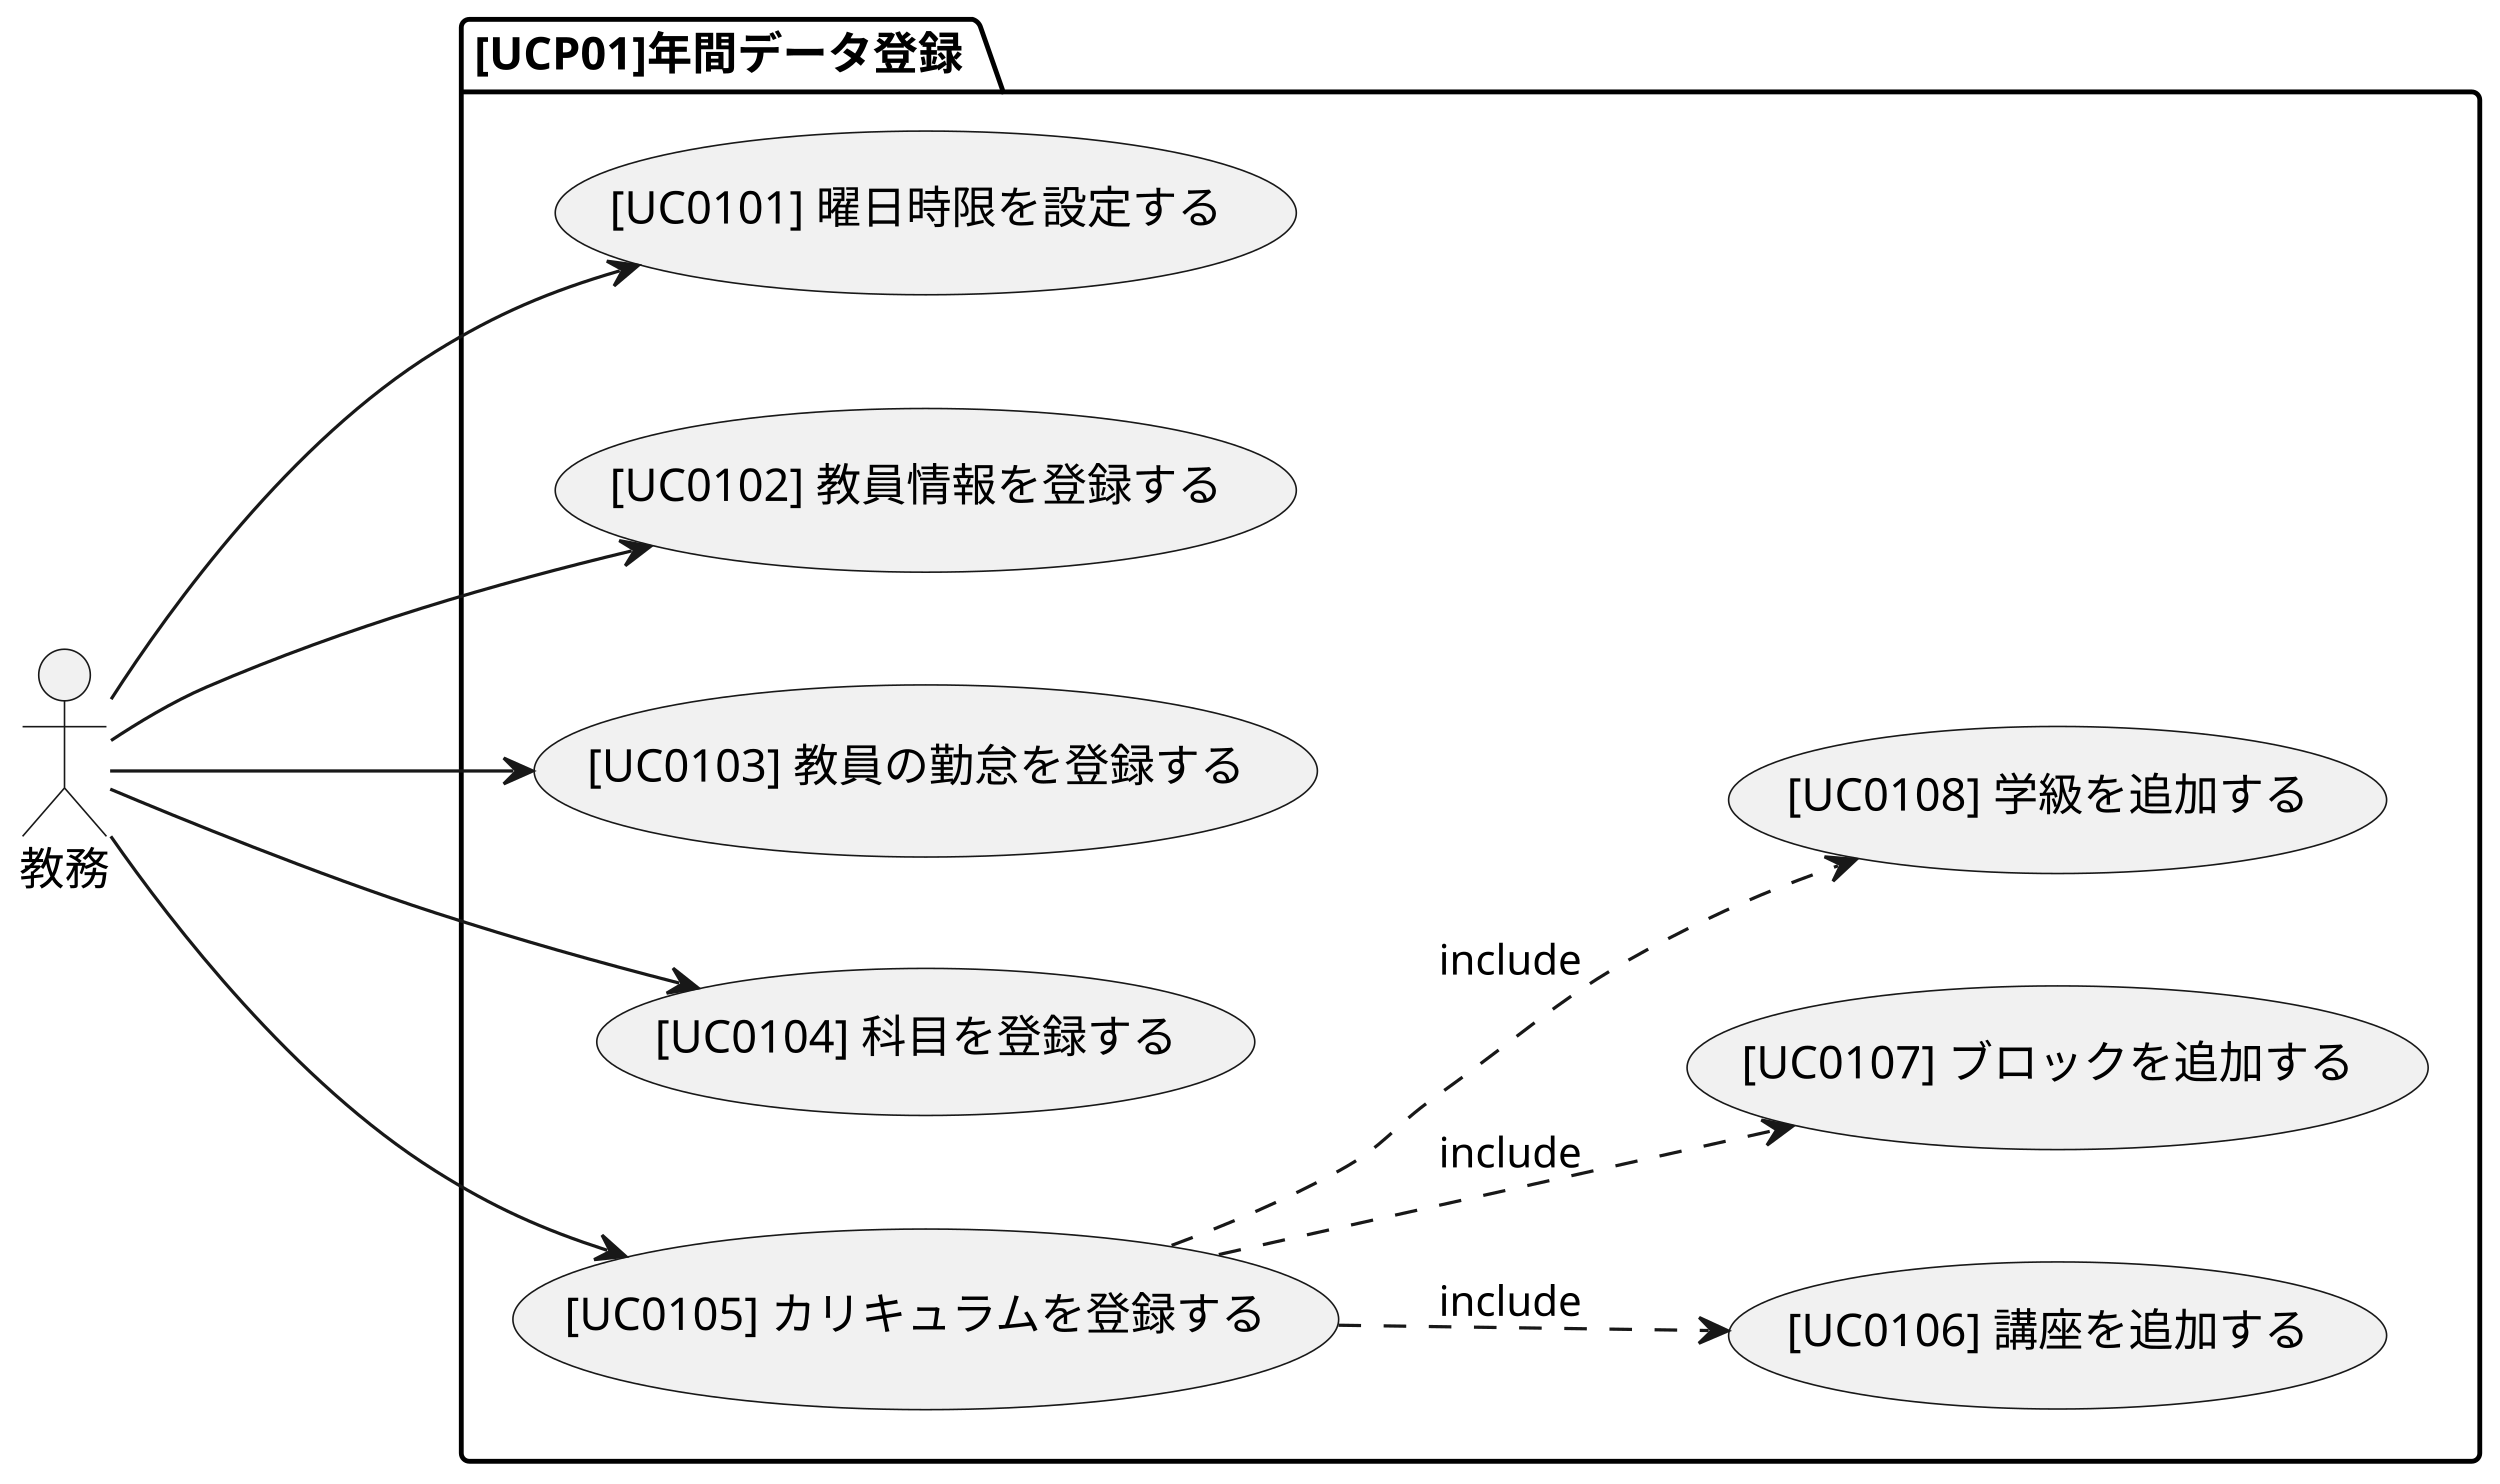
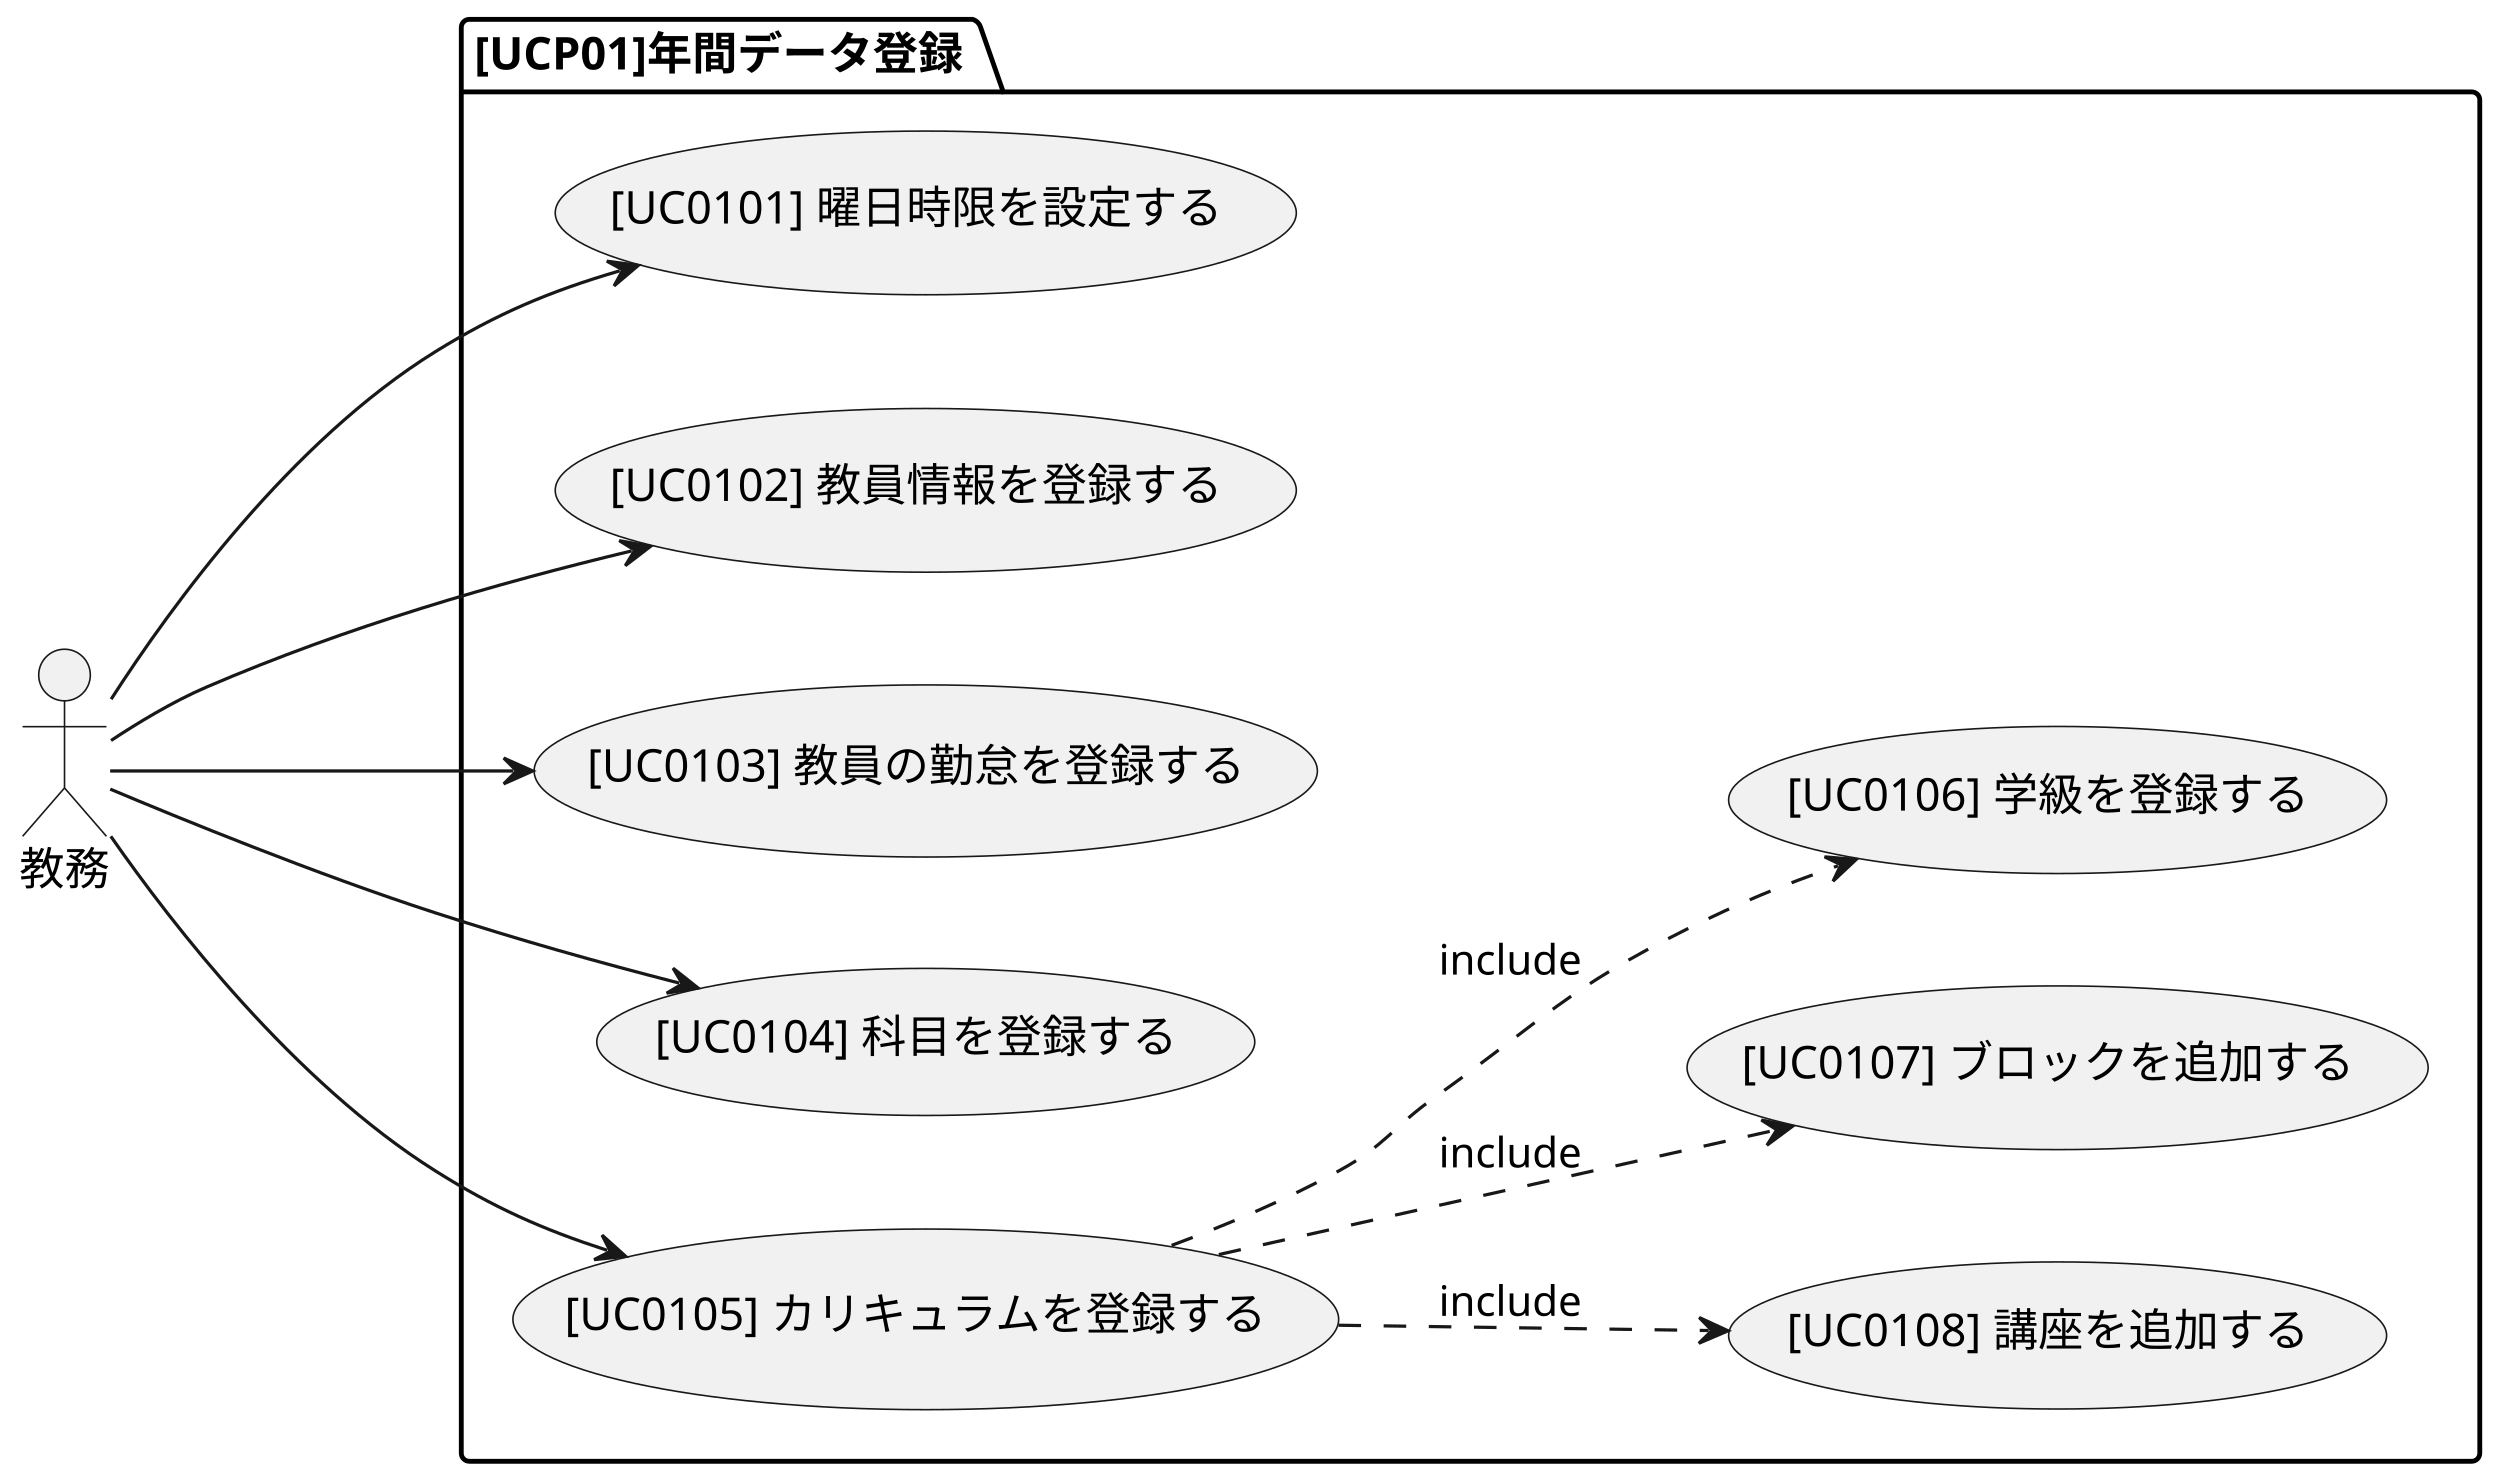
<svg xmlns="http://www.w3.org/2000/svg" contentStyleType="text/css" height="460px" preserveAspectRatio="none" style="width:775px;height:460px;background:#FFFFFF;" version="1.1" viewBox="0 0 775 460" width="775px" zoomAndPan="magnify">
  <defs />
  <g>
    <g id="cluster_[UCP01]年間データ登録">
      <path d="M145.5,6 L301.5,6 A3.75,3.75 0 0 1 304,8.5 L311,28.488 L766.23,28.488 A2.5,2.5 0 0 1 768.73,30.988 L768.73,450.5 A2.5,2.5 0 0 1 766.23,453 L145.5,453 A2.5,2.5 0 0 1 143,450.5 L143,8.5 A2.5,2.5 0 0 1 145.5,6 " fill="none" style="stroke:#000000;stroke-width:1.5;" />
      <line style="stroke:#000000;stroke-width:1.5;" x1="143" x2="311" y1="28.488" y2="28.488" />
      <text fill="#000000" font-family="sans-serif" font-size="14" font-weight="bold" lengthAdjust="spacing" textLength="155" x="147" y="21.535">[UCP01]年間データ登録</text>
    </g>
    <g id="elem_[UC0101] 曜日時限を設定する">
      <ellipse cx="286.991" cy="66.004" fill="#F1F1F1" rx="114.871" ry="25.374" style="stroke:#181818;stroke-width:0.5;" />
      <text fill="#000000" font-family="sans-serif" font-size="14" lengthAdjust="spacing" textLength="196" x="188.991" y="69.295">[UC0101] 曜日時限を設定する</text>
    </g>
    <g id="elem_[UC0102] 教員情報を登録する">
      <ellipse cx="286.991" cy="152.004" fill="#F1F1F1" rx="114.871" ry="25.374" style="stroke:#181818;stroke-width:0.5;" />
      <text fill="#000000" font-family="sans-serif" font-size="14" lengthAdjust="spacing" textLength="196" x="188.991" y="155.295">[UC0102] 教員情報を登録する</text>
    </g>
    <g id="elem_[UC0103] 教員の勤怠を登録する">
      <ellipse cx="286.987" cy="239.001" fill="#F1F1F1" rx="121.407" ry="26.681" style="stroke:#181818;stroke-width:0.5;" />
      <text fill="#000000" font-family="sans-serif" font-size="14" lengthAdjust="spacing" textLength="210" x="181.987" y="242.292">[UC0103] 教員の勤怠を登録する</text>
    </g>
    <g id="elem_[UC0104] 科目を登録する">
      <ellipse cx="286.991" cy="322.998" fill="#F1F1F1" rx="101.991" ry="22.798" style="stroke:#181818;stroke-width:0.5;" />
      <text fill="#000000" font-family="sans-serif" font-size="14" lengthAdjust="spacing" textLength="168" x="202.991" y="326.289">[UC0104] 科目を登録する</text>
    </g>
    <g id="elem_[UC0105] カリキュラムを登録する">
      <ellipse cx="286.993" cy="408.998" fill="#F1F1F1" rx="127.993" ry="27.998" style="stroke:#181818;stroke-width:0.5;" />
      <text fill="#000000" font-family="sans-serif" font-size="14" lengthAdjust="spacing" textLength="224" x="174.993" y="412.289">[UC0105] カリキュラムを登録する</text>
    </g>
-     <g id="elem_[UC0106] 講座を追加する">
+     <g id="elem_[UC0108] 講座を追加する">
      <ellipse cx="637.861" cy="413.998" fill="#F1F1F1" rx="101.991" ry="22.798" style="stroke:#181818;stroke-width:0.5;" />
-       <text fill="#000000" font-family="sans-serif" font-size="14" lengthAdjust="spacing" textLength="168" x="553.861" y="417.289">[UC0106] 講座を追加する</text>
+       <text fill="#000000" font-family="sans-serif" font-size="14" lengthAdjust="spacing" textLength="168" x="553.861" y="417.289">[UC0108] 講座を追加する</text>
    </g>
    <g id="elem_[UC0107] ブロックを追加する">
      <ellipse cx="637.861" cy="331.004" fill="#F1F1F1" rx="114.871" ry="25.374" style="stroke:#181818;stroke-width:0.5;" />
      <text fill="#000000" font-family="sans-serif" font-size="14" lengthAdjust="spacing" textLength="196" x="539.861" y="334.295">[UC0107] ブロックを追加する</text>
    </g>
-     <g id="elem_[UC0108] 学級を追加する">
+     <g id="elem_[UC0106] 学級を登録する">
      <ellipse cx="637.861" cy="247.998" fill="#F1F1F1" rx="101.991" ry="22.798" style="stroke:#181818;stroke-width:0.5;" />
-       <text fill="#000000" font-family="sans-serif" font-size="14" lengthAdjust="spacing" textLength="168" x="553.861" y="251.289">[UC0108] 学級を追加する</text>
+       <text fill="#000000" font-family="sans-serif" font-size="14" lengthAdjust="spacing" textLength="168" x="553.861" y="251.289">[UC0106] 学級を登録する</text>
    </g>
    <g id="elem_教務">
      <ellipse cx="20" cy="209.26" fill="#F1F1F1" rx="8" ry="8" style="stroke:#181818;stroke-width:0.5;" />
      <path d="M20,217.26 L20,244.26 M7,225.26 L33,225.26 M20,244.26 L7,259.26 M20,244.26 L33,259.26 " fill="none" style="stroke:#181818;stroke-width:0.5;" />
      <text fill="#000000" font-family="sans-serif" font-size="14" lengthAdjust="spacing" textLength="28" x="6" y="274.295">教務</text>
    </g>
    <g id="link_教務_[UC0101] 曜日時限を設定する">
      <path d="M34.45,216.75 C53.26,187.55 90.22,136.76 135,109 C154,97.22 170.562,90.265 192.122,83.955 " fill="none" id="教務-to-[UC0101] 曜日時限を設定する" style="stroke:#181818;stroke-width:1.0;" />
      <polygon fill="#181818" points="197.88,82.27,188.119,80.959,193.081,83.674,190.366,88.637,197.88,82.27" style="stroke:#181818;stroke-width:1.0;" />
    </g>
    <g id="link_教務_[UC0102] 教員情報を登録する">
      <path d="M34.42,229.56 C42.66,224.11 53.58,217.48 64,213 C107.97,194.1 153.546,180.931 195.816,170.781 " fill="none" id="教務-to-[UC0102] 教員情報を登録する" style="stroke:#181818;stroke-width:1.0;" />
      <polygon fill="#181818" points="201.65,169.38,191.965,167.592,196.788,170.547,193.833,175.371,201.65,169.38" style="stroke:#181818;stroke-width:1.0;" />
    </g>
    <g id="link_教務_[UC0103] 教員の勤怠を登録する">
      <path d="M34.14,239 C58.53,239 107.05,239 159.15,239 " fill="none" id="教務-to-[UC0103] 教員の勤怠を登録する" style="stroke:#181818;stroke-width:1.0;" />
      <polygon fill="#181818" points="165.15,239,156.15,235,160.15,239,156.15,243,165.15,239" style="stroke:#181818;stroke-width:1.0;" />
    </g>
    <g id="link_教務_[UC0104] 科目を登録する">
      <path d="M34.17,244.63 C55.22,253.49 97.87,270.96 135,283 C161.31,291.53 184.82,298.121 210.56,304.761 " fill="none" id="教務-to-[UC0104] 科目を登録する" style="stroke:#181818;stroke-width:1.0;" />
      <polygon fill="#181818" points="216.37,306.26,208.654,300.139,211.529,305.011,206.656,307.885,216.37,306.26" style="stroke:#181818;stroke-width:1.0;" />
    </g>
    <g id="link_教務_[UC0105] カリキュラムを登録する">
      <path d="M34.35,259.26 C53.46,286.71 91.19,335.44 135,363 C152.86,374.24 167.933,381.019 188.253,387.609 " fill="none" id="教務-to-[UC0105] カリキュラムを登録する" style="stroke:#181818;stroke-width:1.0;" />
      <polygon fill="#181818" points="193.96,389.46,186.633,382.879,189.204,387.918,184.165,390.488,193.96,389.46" style="stroke:#181818;stroke-width:1.0;" />
    </g>
-     <g id="link_[UC0105] カリキュラムを登録する_[UC0106] 講座を追加する">
-       <path d="M414.93,410.82 C454.67,411.39 491.981,411.924 529.691,412.464 " fill="none" id="[UC0105] カリキュラムを登録する-to-[UC0106] 講座を追加する" style="stroke:#181818;stroke-width:1.0;stroke-dasharray:7.0,7.0;" />
+     <g id="link_[UC0105] カリキュラムを登録する_[UC0108] 講座を追加する">
+       <path d="M414.93,410.82 C454.67,411.39 491.981,411.924 529.691,412.464 " fill="none" id="[UC0105] カリキュラムを登録する-to-[UC0108] 講座を追加する" style="stroke:#181818;stroke-width:1.0;stroke-dasharray:7.0,7.0;" />
      <polygon fill="#181818" points="535.69,412.55,526.748,408.421,530.691,412.478,526.634,416.421,535.69,412.55" style="stroke:#181818;stroke-width:1.0;" />
      <text fill="#000000" font-family="sans-serif" font-size="13" lengthAdjust="spacing" textLength="46" x="445.99" y="407.918">include</text>
    </g>
    <g id="link_[UC0105] カリキュラムを登録する_[UC0107] ブロックを追加する">
      <path d="M377.83,388.91 C432.75,376.64 496.565,362.37 549.815,350.46 " fill="none" id="[UC0105] カリキュラムを登録する-to-[UC0107] ブロックを追加する" style="stroke:#181818;stroke-width:1.0;stroke-dasharray:7.0,7.0;" />
      <polygon fill="#181818" points="555.67,349.15,546.014,347.211,550.791,350.241,547.76,355.018,555.67,349.15" style="stroke:#181818;stroke-width:1.0;" />
      <text fill="#000000" font-family="sans-serif" font-size="13" lengthAdjust="spacing" textLength="46" x="445.99" y="361.898">include</text>
    </g>
-     <g id="link_[UC0105] カリキュラムを登録する_[UC0108] 学級を追加する">
-       <path d="M363.2,386.07 C380.65,379.58 398.84,371.84 414.99,363 C429.72,354.93 431.32,349.78 444.99,340 C478.87,315.76 485.71,306.61 522.99,288 C539.48,279.77 552.435,274.446 569.755,268.406 " fill="none" id="[UC0105] カリキュラムを登録する-to-[UC0108] 学級を追加する" style="stroke:#181818;stroke-width:1.0;stroke-dasharray:7.0,7.0;" />
+     <g id="link_[UC0105] カリキュラムを登録する_[UC0106] 学級を登録する">
+       <path d="M363.2,386.07 C380.65,379.58 398.84,371.84 414.99,363 C429.72,354.93 431.32,349.78 444.99,340 C478.87,315.76 485.71,306.61 522.99,288 C539.48,279.77 552.435,274.446 569.755,268.406 " fill="none" id="[UC0105] カリキュラムを登録する-to-[UC0106] 学級を登録する" style="stroke:#181818;stroke-width:1.0;stroke-dasharray:7.0,7.0;" />
      <polygon fill="#181818" points="575.42,266.43,565.605,265.617,570.699,268.076,568.239,273.171,575.42,266.43" style="stroke:#181818;stroke-width:1.0;" />
      <text fill="#000000" font-family="sans-serif" font-size="13" lengthAdjust="spacing" textLength="46" x="445.99" y="302.128">include</text>
    </g>
  </g>
</svg>
